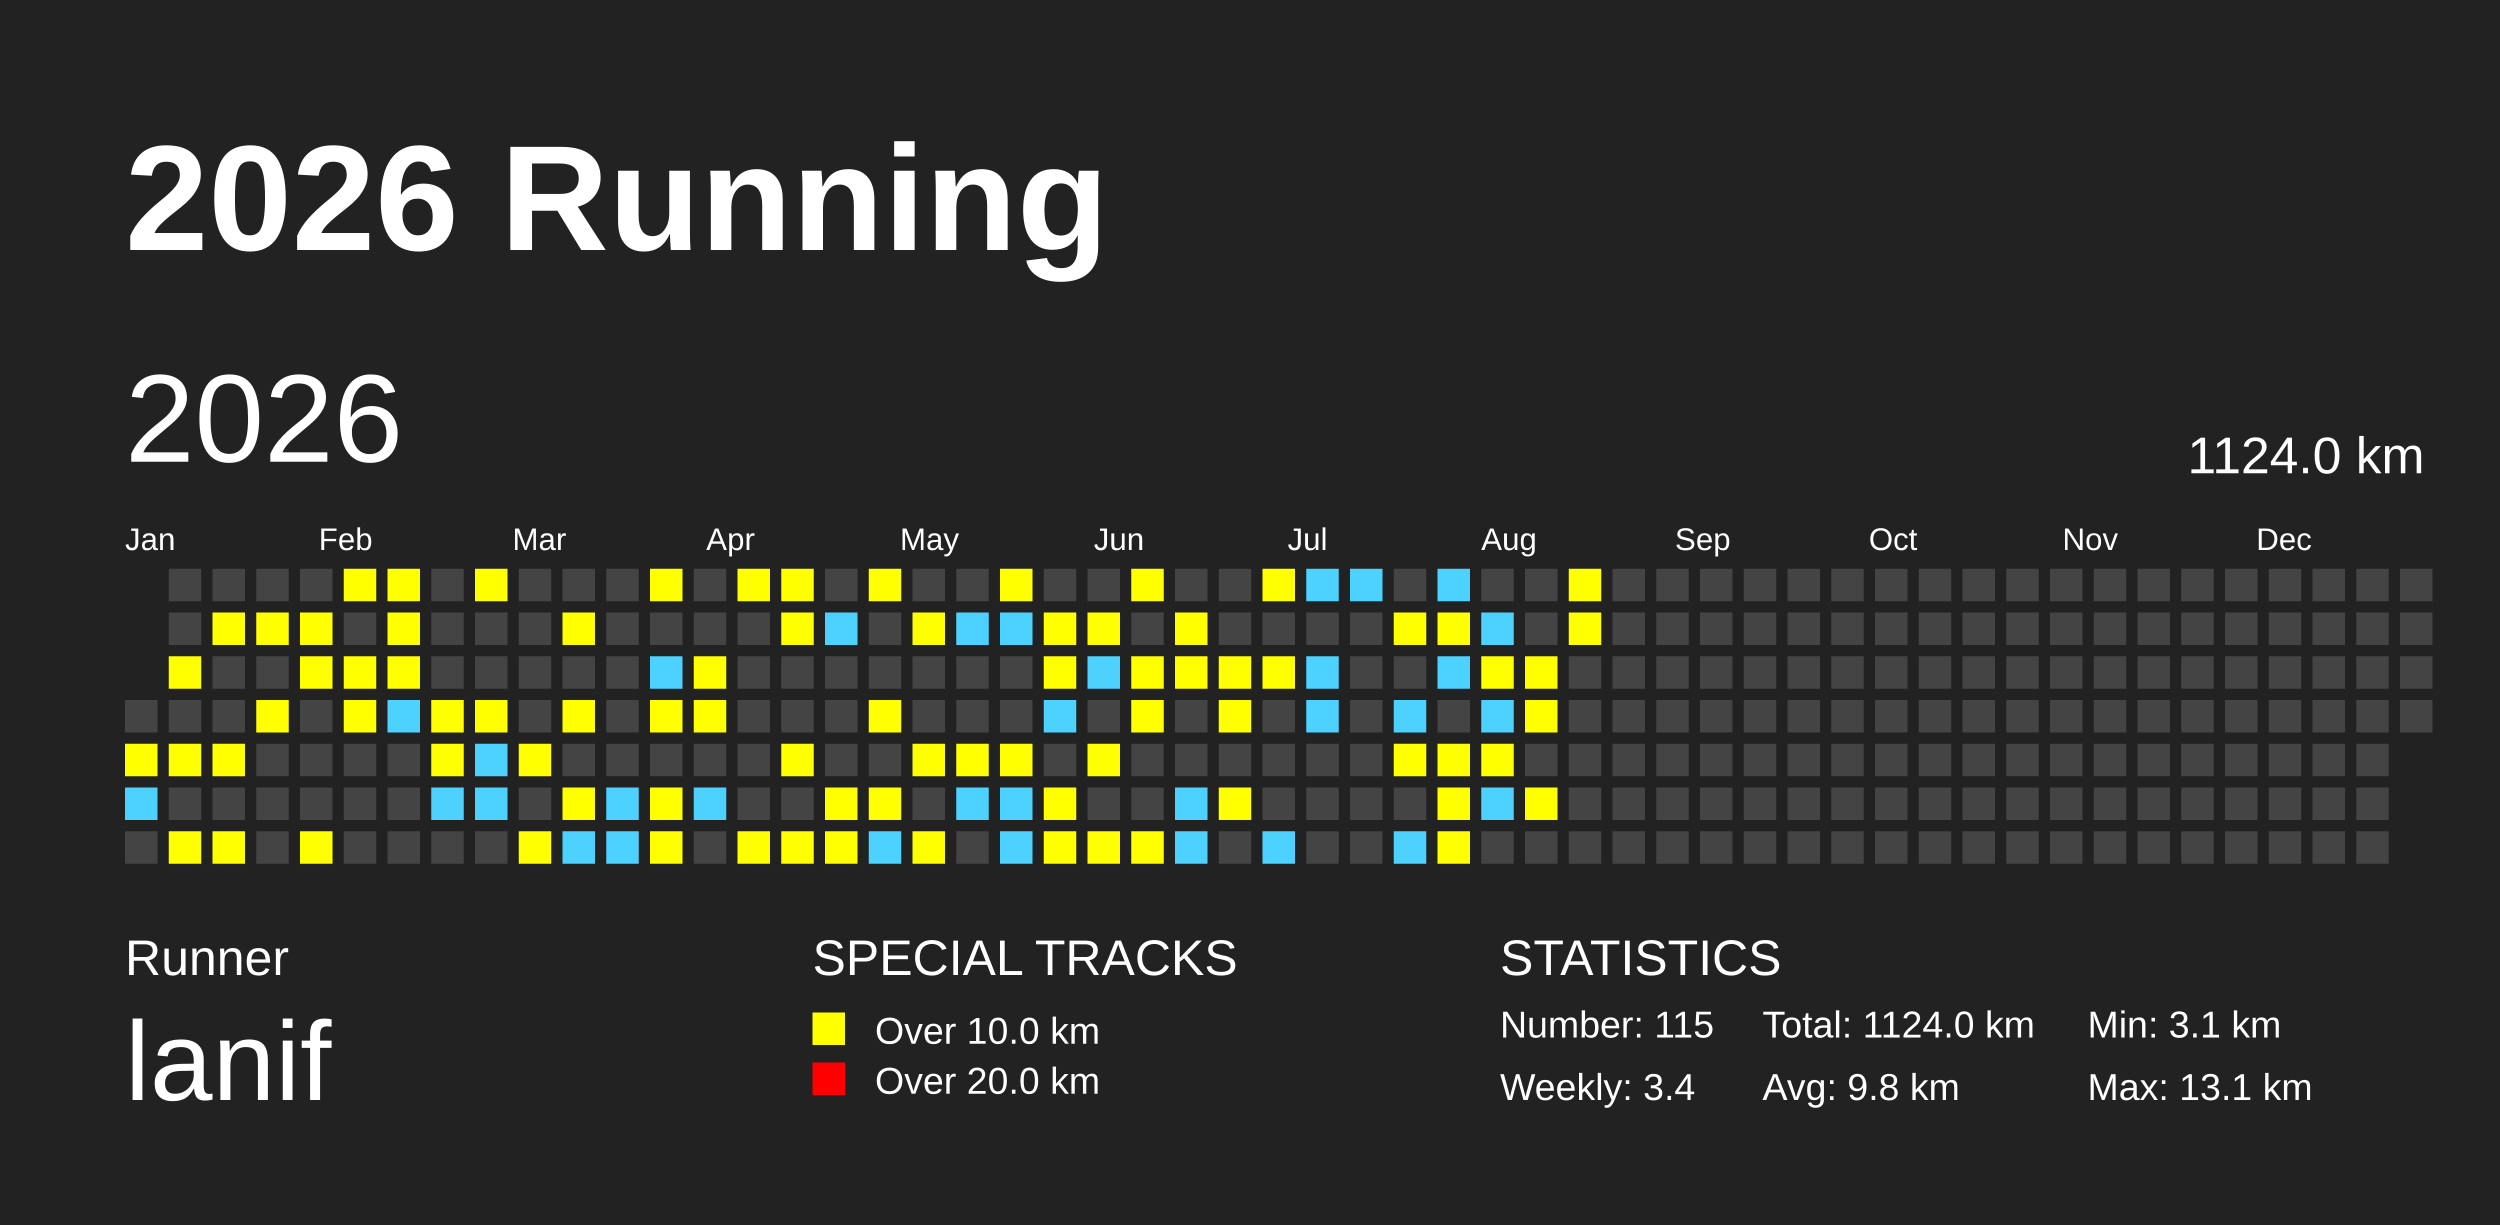
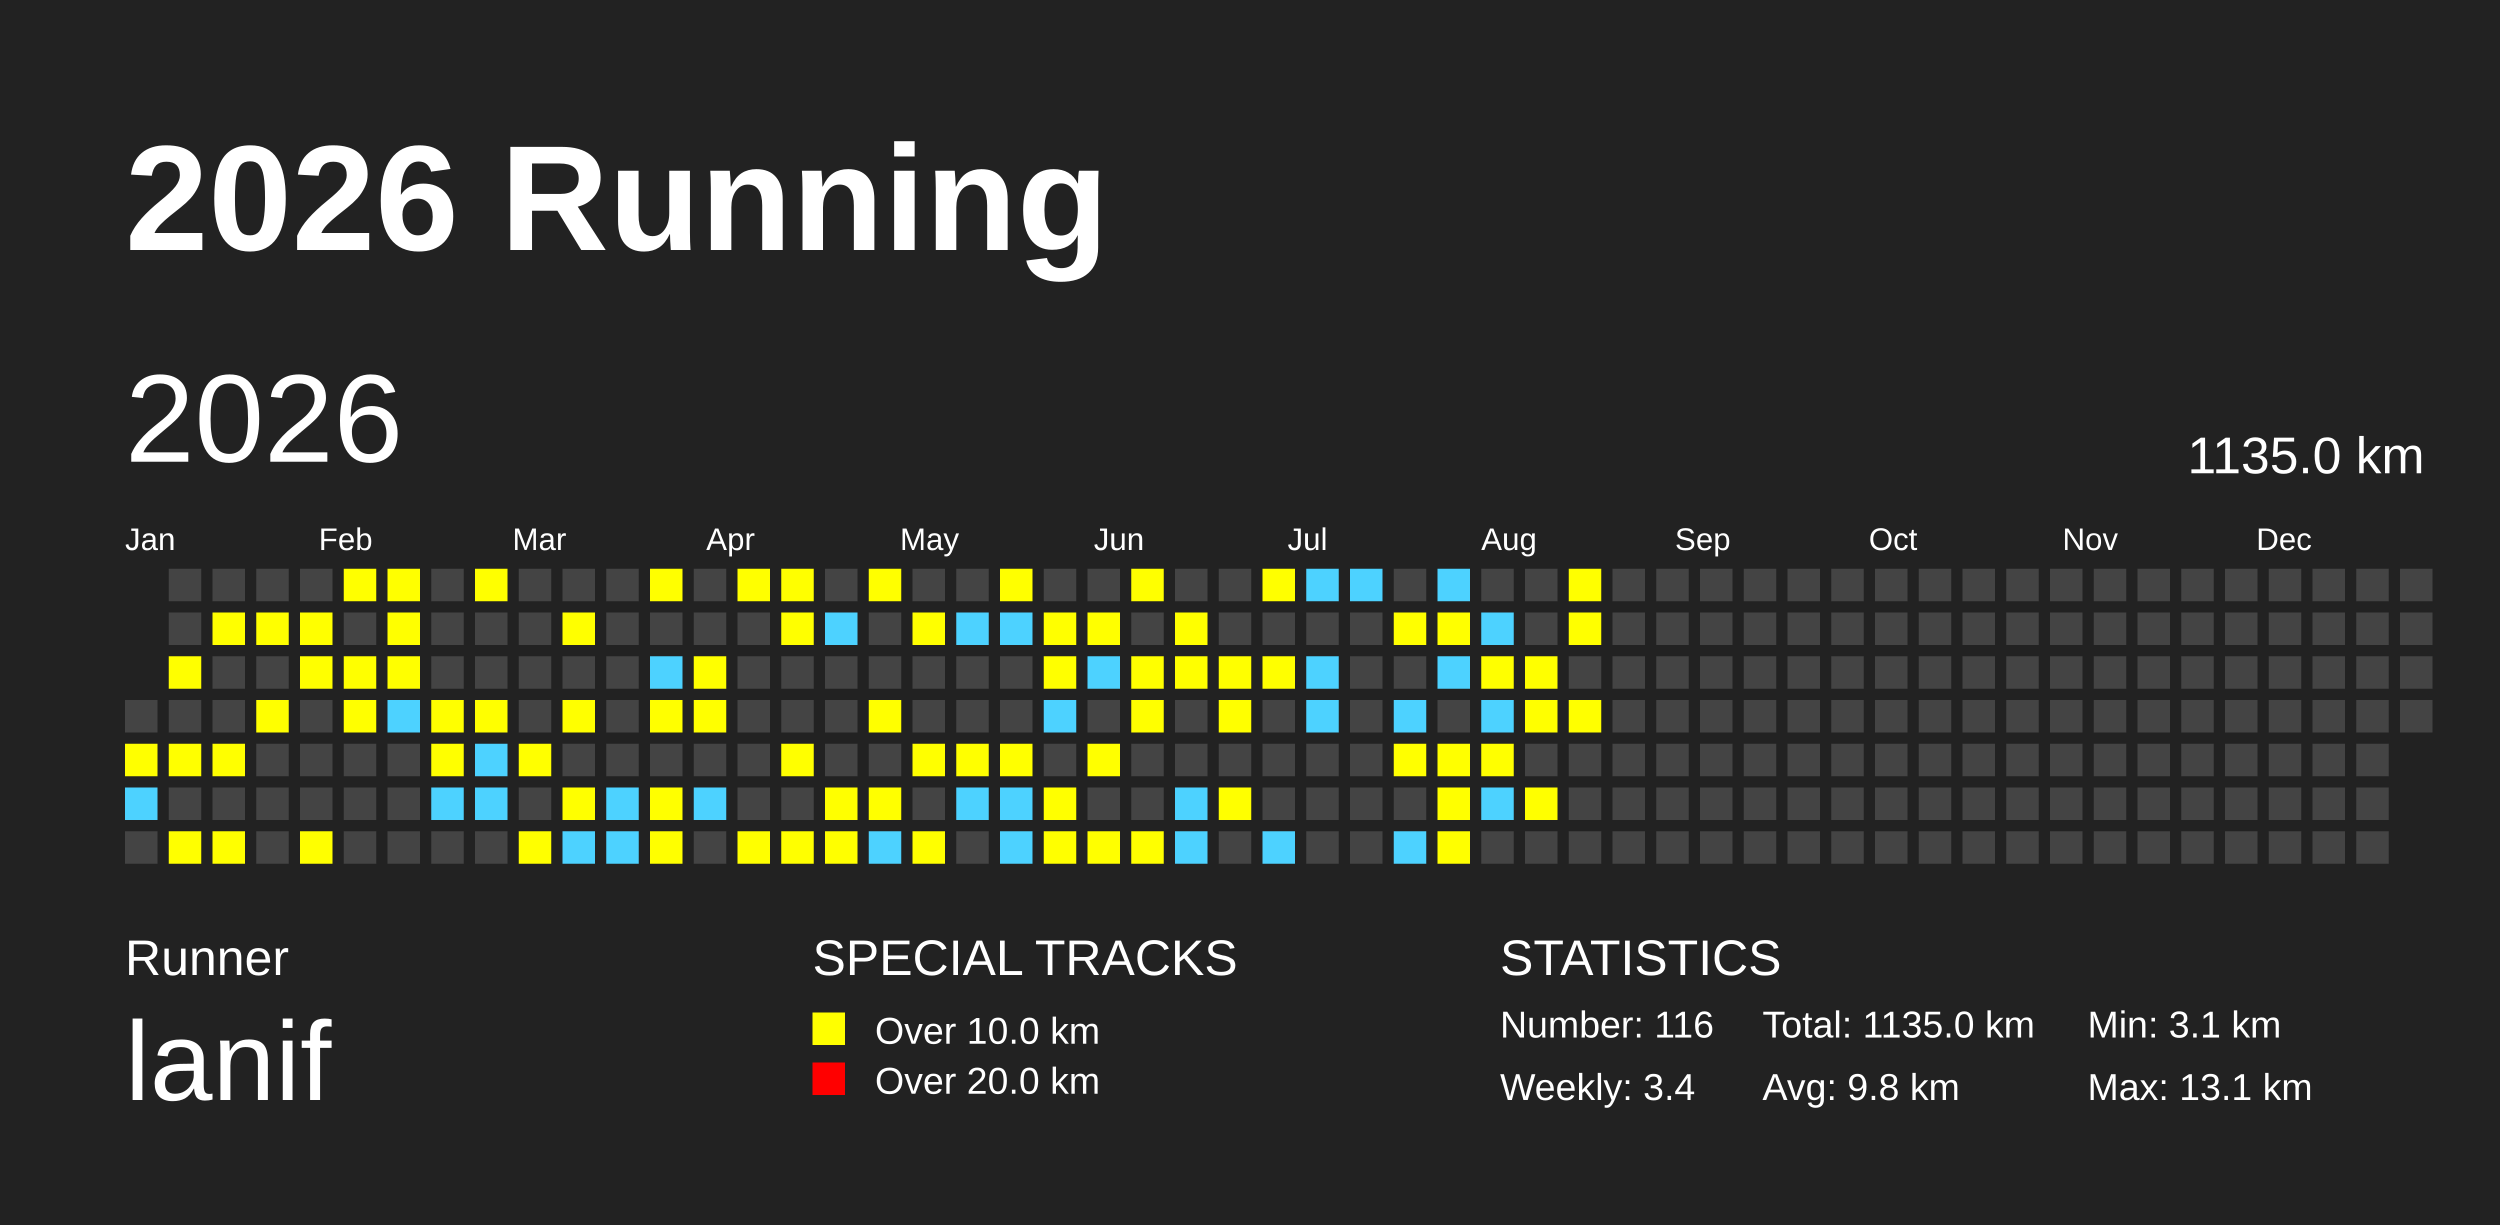
<svg xmlns="http://www.w3.org/2000/svg" baseProfile="full" height="98mm" version="1.1" viewBox="0,0,200,98" width="200mm">
  <defs />
  <rect fill="#222222" height="98" width="200" x="0" y="0" />
  <text fill="#FFFFFF" style="font-size:12px; font-family:Arial; font-weight:bold;" x="10" y="20">2026 Running</text>
  <text fill="#FFFFFF" style="font-size:4px; font-family:Arial" x="10" y="78">Runner</text>
  <text fill="#FFFFFF" style="font-size:9px; font-family:Arial" x="10" y="88">lanif</text>
  <text fill="#FFFFFF" style="font-size:4px; font-family:Arial" x="65" y="78">SPECIAL TRACKS</text>
  <rect fill="yellow" height="2.6" width="2.6" x="65" y="81" />
  <text fill="#FFFFFF" style="font-size:3px; font-family:Arial" x="70" y="83.5">Over 10.0 km</text>
  <rect fill="red" height="2.6" width="2.6" x="65" y="85" />
  <text fill="#FFFFFF" style="font-size:3px; font-family:Arial" x="70" y="87.5">Over 20.0 km</text>
  <text fill="#FFFFFF" style="font-size:4px; font-family:Arial" x="120" y="78">STATISTICS</text>
-   <text fill="#FFFFFF" style="font-size:3px; font-family:Arial" x="120" y="83">Number: 115</text>
+   <text fill="#FFFFFF" style="font-size:3px; font-family:Arial" x="120" y="83">Number: 116</text>
  <text fill="#FFFFFF" style="font-size:3px; font-family:Arial" x="120" y="88">Weekly: 3.4</text>
-   <text fill="#FFFFFF" style="font-size:3px; font-family:Arial" x="141" y="83">Total: 1124.0 km</text>
+   <text fill="#FFFFFF" style="font-size:3px; font-family:Arial" x="141" y="83">Total: 1135.0 km</text>
  <text fill="#FFFFFF" style="font-size:3px; font-family:Arial" x="141" y="88">Avg: 9.8 km</text>
  <text fill="#FFFFFF" style="font-size:3px; font-family:Arial" x="167" y="83">Min: 3.1 km</text>
  <text fill="#FFFFFF" style="font-size:3px; font-family:Arial" x="167" y="88">Max: 13.1 km</text>
  <text dominant-baseline="hanging" fill="#FFFFFF" style="font-size:10.0px; font-family:Arial;" x="10" y="30">2026</text>
-   <text dominant-baseline="hanging" fill="#FFFFFF" style="font-size:4.125px; font-family:Arial;" x="175" y="35">1124.0 km</text>
+   <text dominant-baseline="hanging" fill="#FFFFFF" style="font-size:4.125px; font-family:Arial;" x="175" y="35">1135.0 km</text>
  <text fill="#FFFFFF" style="font-size:2.5px; font-family:Arial" x="10.0" y="44">Jan</text>
  <text fill="#FFFFFF" style="font-size:2.5px; font-family:Arial" x="25.5" y="44">Feb</text>
  <text fill="#FFFFFF" style="font-size:2.5px; font-family:Arial" x="41.0" y="44">Mar</text>
  <text fill="#FFFFFF" style="font-size:2.5px; font-family:Arial" x="56.5" y="44">Apr</text>
  <text fill="#FFFFFF" style="font-size:2.5px; font-family:Arial" x="72.0" y="44">May</text>
  <text fill="#FFFFFF" style="font-size:2.5px; font-family:Arial" x="87.5" y="44">Jun</text>
  <text fill="#FFFFFF" style="font-size:2.5px; font-family:Arial" x="103.0" y="44">Jul</text>
  <text fill="#FFFFFF" style="font-size:2.5px; font-family:Arial" x="118.5" y="44">Aug</text>
  <text fill="#FFFFFF" style="font-size:2.5px; font-family:Arial" x="134.0" y="44">Sep</text>
  <text fill="#FFFFFF" style="font-size:2.5px; font-family:Arial" x="149.5" y="44">Oct</text>
  <text fill="#FFFFFF" style="font-size:2.5px; font-family:Arial" x="165.0" y="44">Nov</text>
  <text fill="#FFFFFF" style="font-size:2.5px; font-family:Arial" x="180.5" y="44">Dec</text>
  <rect fill="#444444" height="2.6" width="2.6" x="10.0" y="56.0" />
  <rect fill="yellow" height="2.6" width="2.6" x="10.0" y="59.5" />
  <rect fill="#4DD2FF" height="2.6" width="2.6" x="10.0" y="63.0" />
  <rect fill="#444444" height="2.6" width="2.6" x="10.0" y="66.5" />
  <rect fill="#444444" height="2.6" width="2.6" x="13.5" y="45.5" />
  <rect fill="#444444" height="2.6" width="2.6" x="13.5" y="49.0" />
  <rect fill="yellow" height="2.6" width="2.6" x="13.5" y="52.5" />
  <rect fill="#444444" height="2.6" width="2.6" x="13.5" y="56.0" />
  <rect fill="yellow" height="2.6" width="2.6" x="13.5" y="59.5" />
  <rect fill="#444444" height="2.6" width="2.6" x="13.5" y="63.0" />
  <rect fill="yellow" height="2.6" width="2.6" x="13.5" y="66.5" />
  <rect fill="#444444" height="2.6" width="2.6" x="17.0" y="45.5" />
  <rect fill="yellow" height="2.6" width="2.6" x="17.0" y="49.0" />
  <rect fill="#444444" height="2.6" width="2.6" x="17.0" y="52.5" />
  <rect fill="#444444" height="2.6" width="2.6" x="17.0" y="56.0" />
  <rect fill="yellow" height="2.6" width="2.6" x="17.0" y="59.5" />
  <rect fill="#444444" height="2.6" width="2.6" x="17.0" y="63.0" />
  <rect fill="yellow" height="2.6" width="2.6" x="17.0" y="66.5" />
  <rect fill="#444444" height="2.6" width="2.6" x="20.5" y="45.5" />
  <rect fill="yellow" height="2.6" width="2.6" x="20.5" y="49.0" />
  <rect fill="#444444" height="2.6" width="2.6" x="20.5" y="52.5" />
  <rect fill="yellow" height="2.6" width="2.6" x="20.5" y="56.0" />
  <rect fill="#444444" height="2.6" width="2.6" x="20.5" y="59.5" />
  <rect fill="#444444" height="2.6" width="2.6" x="20.5" y="63.0" />
  <rect fill="#444444" height="2.6" width="2.6" x="20.5" y="66.5" />
  <rect fill="#444444" height="2.6" width="2.6" x="24.0" y="45.5" />
  <rect fill="yellow" height="2.6" width="2.6" x="24.0" y="49.0" />
  <rect fill="yellow" height="2.6" width="2.6" x="24.0" y="52.5" />
  <rect fill="#444444" height="2.6" width="2.6" x="24.0" y="56.0" />
  <rect fill="#444444" height="2.6" width="2.6" x="24.0" y="59.5" />
  <rect fill="#444444" height="2.6" width="2.6" x="24.0" y="63.0" />
  <rect fill="yellow" height="2.6" width="2.6" x="24.0" y="66.5" />
  <rect fill="yellow" height="2.6" width="2.6" x="27.5" y="45.5" />
  <rect fill="#444444" height="2.6" width="2.6" x="27.5" y="49.0" />
  <rect fill="yellow" height="2.6" width="2.6" x="27.5" y="52.5" />
  <rect fill="yellow" height="2.6" width="2.6" x="27.5" y="56.0" />
  <rect fill="#444444" height="2.6" width="2.6" x="27.5" y="59.5" />
  <rect fill="#444444" height="2.6" width="2.6" x="27.5" y="63.0" />
  <rect fill="#444444" height="2.6" width="2.6" x="27.5" y="66.5" />
  <rect fill="yellow" height="2.6" width="2.6" x="31.0" y="45.5" />
  <rect fill="yellow" height="2.6" width="2.6" x="31.0" y="49.0" />
  <rect fill="yellow" height="2.6" width="2.6" x="31.0" y="52.5" />
  <rect fill="#4DD2FF" height="2.6" width="2.6" x="31.0" y="56.0" />
  <rect fill="#444444" height="2.6" width="2.6" x="31.0" y="59.5" />
  <rect fill="#444444" height="2.6" width="2.6" x="31.0" y="63.0" />
  <rect fill="#444444" height="2.6" width="2.6" x="31.0" y="66.5" />
  <rect fill="#444444" height="2.6" width="2.6" x="34.5" y="45.5" />
  <rect fill="#444444" height="2.6" width="2.6" x="34.5" y="49.0" />
  <rect fill="#444444" height="2.6" width="2.6" x="34.5" y="52.5" />
  <rect fill="yellow" height="2.6" width="2.6" x="34.5" y="56.0" />
  <rect fill="yellow" height="2.6" width="2.6" x="34.5" y="59.5" />
  <rect fill="#4DD2FF" height="2.6" width="2.6" x="34.5" y="63.0" />
  <rect fill="#444444" height="2.6" width="2.6" x="34.5" y="66.5" />
  <rect fill="yellow" height="2.6" width="2.6" x="38.0" y="45.5" />
  <rect fill="#444444" height="2.6" width="2.6" x="38.0" y="49.0" />
  <rect fill="#444444" height="2.6" width="2.6" x="38.0" y="52.5" />
  <rect fill="yellow" height="2.6" width="2.6" x="38.0" y="56.0" />
  <rect fill="#4DD2FF" height="2.6" width="2.6" x="38.0" y="59.5" />
  <rect fill="#4DD2FF" height="2.6" width="2.6" x="38.0" y="63.0" />
  <rect fill="#444444" height="2.6" width="2.6" x="38.0" y="66.5" />
  <rect fill="#444444" height="2.6" width="2.6" x="41.5" y="45.5" />
  <rect fill="#444444" height="2.6" width="2.6" x="41.5" y="49.0" />
  <rect fill="#444444" height="2.6" width="2.6" x="41.5" y="52.5" />
  <rect fill="#444444" height="2.6" width="2.6" x="41.5" y="56.0" />
  <rect fill="yellow" height="2.6" width="2.6" x="41.5" y="59.5" />
  <rect fill="#444444" height="2.6" width="2.6" x="41.5" y="63.0" />
  <rect fill="yellow" height="2.6" width="2.6" x="41.5" y="66.5" />
  <rect fill="#444444" height="2.6" width="2.6" x="45.0" y="45.5" />
  <rect fill="yellow" height="2.6" width="2.6" x="45.0" y="49.0" />
  <rect fill="#444444" height="2.6" width="2.6" x="45.0" y="52.5" />
  <rect fill="yellow" height="2.6" width="2.6" x="45.0" y="56.0" />
  <rect fill="#444444" height="2.6" width="2.6" x="45.0" y="59.5" />
  <rect fill="yellow" height="2.6" width="2.6" x="45.0" y="63.0" />
  <rect fill="#4DD2FF" height="2.6" width="2.6" x="45.0" y="66.5" />
  <rect fill="#444444" height="2.6" width="2.6" x="48.5" y="45.5" />
  <rect fill="#444444" height="2.6" width="2.6" x="48.5" y="49.0" />
  <rect fill="#444444" height="2.6" width="2.6" x="48.5" y="52.5" />
  <rect fill="#444444" height="2.6" width="2.6" x="48.5" y="56.0" />
  <rect fill="#444444" height="2.6" width="2.6" x="48.5" y="59.5" />
  <rect fill="#4DD2FF" height="2.6" width="2.6" x="48.5" y="63.0" />
  <rect fill="#4DD2FF" height="2.6" width="2.6" x="48.5" y="66.5" />
  <rect fill="yellow" height="2.6" width="2.6" x="52.0" y="45.5" />
  <rect fill="#444444" height="2.6" width="2.6" x="52.0" y="49.0" />
  <rect fill="#4DD2FF" height="2.6" width="2.6" x="52.0" y="52.5" />
  <rect fill="yellow" height="2.6" width="2.6" x="52.0" y="56.0" />
  <rect fill="#444444" height="2.6" width="2.6" x="52.0" y="59.5" />
  <rect fill="yellow" height="2.6" width="2.6" x="52.0" y="63.0" />
  <rect fill="yellow" height="2.6" width="2.6" x="52.0" y="66.5" />
  <rect fill="#444444" height="2.6" width="2.6" x="55.5" y="45.5" />
  <rect fill="#444444" height="2.6" width="2.6" x="55.5" y="49.0" />
  <rect fill="yellow" height="2.6" width="2.6" x="55.5" y="52.5" />
  <rect fill="yellow" height="2.6" width="2.6" x="55.5" y="56.0" />
  <rect fill="#444444" height="2.6" width="2.6" x="55.5" y="59.5" />
  <rect fill="#4DD2FF" height="2.6" width="2.6" x="55.5" y="63.0" />
  <rect fill="#444444" height="2.6" width="2.6" x="55.5" y="66.5" />
  <rect fill="yellow" height="2.6" width="2.6" x="59.0" y="45.5" />
  <rect fill="#444444" height="2.6" width="2.6" x="59.0" y="49.0" />
  <rect fill="#444444" height="2.6" width="2.6" x="59.0" y="52.5" />
  <rect fill="#444444" height="2.6" width="2.6" x="59.0" y="56.0" />
  <rect fill="#444444" height="2.6" width="2.6" x="59.0" y="59.5" />
  <rect fill="#444444" height="2.6" width="2.6" x="59.0" y="63.0" />
  <rect fill="yellow" height="2.6" width="2.6" x="59.0" y="66.5" />
  <rect fill="yellow" height="2.6" width="2.6" x="62.5" y="45.5" />
  <rect fill="yellow" height="2.6" width="2.6" x="62.5" y="49.0" />
  <rect fill="#444444" height="2.6" width="2.6" x="62.5" y="52.5" />
  <rect fill="#444444" height="2.6" width="2.6" x="62.5" y="56.0" />
  <rect fill="yellow" height="2.6" width="2.6" x="62.5" y="59.5" />
  <rect fill="#444444" height="2.6" width="2.6" x="62.5" y="63.0" />
  <rect fill="yellow" height="2.6" width="2.6" x="62.5" y="66.5" />
  <rect fill="#444444" height="2.6" width="2.6" x="66.0" y="45.5" />
  <rect fill="#4DD2FF" height="2.6" width="2.6" x="66.0" y="49.0" />
  <rect fill="#444444" height="2.6" width="2.6" x="66.0" y="52.5" />
  <rect fill="#444444" height="2.6" width="2.6" x="66.0" y="56.0" />
  <rect fill="#444444" height="2.6" width="2.6" x="66.0" y="59.5" />
  <rect fill="yellow" height="2.6" width="2.6" x="66.0" y="63.0" />
  <rect fill="yellow" height="2.6" width="2.6" x="66.0" y="66.5" />
  <rect fill="yellow" height="2.6" width="2.6" x="69.5" y="45.5" />
  <rect fill="#444444" height="2.6" width="2.6" x="69.5" y="49.0" />
  <rect fill="#444444" height="2.6" width="2.6" x="69.5" y="52.5" />
  <rect fill="yellow" height="2.6" width="2.6" x="69.5" y="56.0" />
  <rect fill="#444444" height="2.6" width="2.6" x="69.5" y="59.5" />
  <rect fill="yellow" height="2.6" width="2.6" x="69.5" y="63.0" />
  <rect fill="#4DD2FF" height="2.6" width="2.6" x="69.5" y="66.5" />
  <rect fill="#444444" height="2.6" width="2.6" x="73.0" y="45.5" />
  <rect fill="yellow" height="2.6" width="2.6" x="73.0" y="49.0" />
  <rect fill="#444444" height="2.6" width="2.6" x="73.0" y="52.5" />
  <rect fill="#444444" height="2.6" width="2.6" x="73.0" y="56.0" />
  <rect fill="yellow" height="2.6" width="2.6" x="73.0" y="59.5" />
  <rect fill="#444444" height="2.6" width="2.6" x="73.0" y="63.0" />
  <rect fill="yellow" height="2.6" width="2.6" x="73.0" y="66.5" />
  <rect fill="#444444" height="2.6" width="2.6" x="76.5" y="45.5" />
  <rect fill="#4DD2FF" height="2.6" width="2.6" x="76.5" y="49.0" />
  <rect fill="#444444" height="2.6" width="2.6" x="76.5" y="52.5" />
  <rect fill="#444444" height="2.6" width="2.6" x="76.5" y="56.0" />
  <rect fill="yellow" height="2.6" width="2.6" x="76.5" y="59.5" />
  <rect fill="#4DD2FF" height="2.6" width="2.6" x="76.5" y="63.0" />
  <rect fill="#444444" height="2.6" width="2.6" x="76.5" y="66.5" />
  <rect fill="yellow" height="2.6" width="2.6" x="80.0" y="45.5" />
  <rect fill="#4DD2FF" height="2.6" width="2.6" x="80.0" y="49.0" />
  <rect fill="#444444" height="2.6" width="2.6" x="80.0" y="52.5" />
  <rect fill="#444444" height="2.6" width="2.6" x="80.0" y="56.0" />
  <rect fill="yellow" height="2.6" width="2.6" x="80.0" y="59.5" />
  <rect fill="#4DD2FF" height="2.6" width="2.6" x="80.0" y="63.0" />
  <rect fill="#4DD2FF" height="2.6" width="2.6" x="80.0" y="66.5" />
  <rect fill="#444444" height="2.6" width="2.6" x="83.5" y="45.5" />
  <rect fill="yellow" height="2.6" width="2.6" x="83.5" y="49.0" />
  <rect fill="yellow" height="2.6" width="2.6" x="83.5" y="52.5" />
  <rect fill="#4DD2FF" height="2.6" width="2.6" x="83.5" y="56.0" />
  <rect fill="#444444" height="2.6" width="2.6" x="83.5" y="59.5" />
  <rect fill="yellow" height="2.6" width="2.6" x="83.5" y="63.0" />
  <rect fill="yellow" height="2.6" width="2.6" x="83.5" y="66.5" />
  <rect fill="#444444" height="2.6" width="2.6" x="87.0" y="45.5" />
  <rect fill="yellow" height="2.6" width="2.6" x="87.0" y="49.0" />
  <rect fill="#4DD2FF" height="2.6" width="2.6" x="87.0" y="52.5" />
  <rect fill="#444444" height="2.6" width="2.6" x="87.0" y="56.0" />
  <rect fill="yellow" height="2.6" width="2.6" x="87.0" y="59.5" />
  <rect fill="#444444" height="2.6" width="2.6" x="87.0" y="63.0" />
  <rect fill="yellow" height="2.6" width="2.6" x="87.0" y="66.5" />
  <rect fill="yellow" height="2.6" width="2.6" x="90.5" y="45.5" />
  <rect fill="#444444" height="2.6" width="2.6" x="90.5" y="49.0" />
  <rect fill="yellow" height="2.6" width="2.6" x="90.5" y="52.5" />
  <rect fill="yellow" height="2.6" width="2.6" x="90.5" y="56.0" />
  <rect fill="#444444" height="2.6" width="2.6" x="90.5" y="59.5" />
  <rect fill="#444444" height="2.6" width="2.6" x="90.5" y="63.0" />
  <rect fill="yellow" height="2.6" width="2.6" x="90.5" y="66.5" />
  <rect fill="#444444" height="2.6" width="2.6" x="94.0" y="45.5" />
  <rect fill="yellow" height="2.6" width="2.6" x="94.0" y="49.0" />
  <rect fill="yellow" height="2.6" width="2.6" x="94.0" y="52.5" />
  <rect fill="#444444" height="2.6" width="2.6" x="94.0" y="56.0" />
  <rect fill="#444444" height="2.6" width="2.6" x="94.0" y="59.5" />
  <rect fill="#4DD2FF" height="2.6" width="2.6" x="94.0" y="63.0" />
  <rect fill="#4DD2FF" height="2.6" width="2.6" x="94.0" y="66.5" />
  <rect fill="#444444" height="2.6" width="2.6" x="97.5" y="45.5" />
  <rect fill="#444444" height="2.6" width="2.6" x="97.5" y="49.0" />
  <rect fill="yellow" height="2.6" width="2.6" x="97.5" y="52.5" />
  <rect fill="yellow" height="2.6" width="2.6" x="97.5" y="56.0" />
  <rect fill="#444444" height="2.6" width="2.6" x="97.5" y="59.5" />
  <rect fill="yellow" height="2.6" width="2.6" x="97.5" y="63.0" />
  <rect fill="#444444" height="2.6" width="2.6" x="97.5" y="66.5" />
  <rect fill="yellow" height="2.6" width="2.6" x="101.0" y="45.5" />
  <rect fill="#444444" height="2.6" width="2.6" x="101.0" y="49.0" />
  <rect fill="yellow" height="2.6" width="2.6" x="101.0" y="52.5" />
  <rect fill="#444444" height="2.6" width="2.6" x="101.0" y="56.0" />
  <rect fill="#444444" height="2.6" width="2.6" x="101.0" y="59.5" />
  <rect fill="#444444" height="2.6" width="2.6" x="101.0" y="63.0" />
  <rect fill="#4DD2FF" height="2.6" width="2.6" x="101.0" y="66.5" />
  <rect fill="#4DD2FF" height="2.6" width="2.6" x="104.5" y="45.5" />
  <rect fill="#444444" height="2.6" width="2.6" x="104.5" y="49.0" />
  <rect fill="#4DD2FF" height="2.6" width="2.6" x="104.5" y="52.5" />
  <rect fill="#4DD2FF" height="2.6" width="2.6" x="104.5" y="56.0" />
  <rect fill="#444444" height="2.6" width="2.6" x="104.5" y="59.5" />
  <rect fill="#444444" height="2.6" width="2.6" x="104.5" y="63.0" />
  <rect fill="#444444" height="2.6" width="2.6" x="104.5" y="66.5" />
  <rect fill="#4DD2FF" height="2.6" width="2.6" x="108.0" y="45.5" />
  <rect fill="#444444" height="2.6" width="2.6" x="108.0" y="49.0" />
  <rect fill="#444444" height="2.6" width="2.6" x="108.0" y="52.5" />
  <rect fill="#444444" height="2.6" width="2.6" x="108.0" y="56.0" />
  <rect fill="#444444" height="2.6" width="2.6" x="108.0" y="59.5" />
  <rect fill="#444444" height="2.6" width="2.6" x="108.0" y="63.0" />
  <rect fill="#444444" height="2.6" width="2.6" x="108.0" y="66.5" />
  <rect fill="#444444" height="2.6" width="2.6" x="111.5" y="45.5" />
  <rect fill="yellow" height="2.6" width="2.6" x="111.5" y="49.0" />
  <rect fill="#444444" height="2.6" width="2.6" x="111.5" y="52.5" />
  <rect fill="#4DD2FF" height="2.6" width="2.6" x="111.5" y="56.0" />
  <rect fill="yellow" height="2.6" width="2.6" x="111.5" y="59.5" />
  <rect fill="#444444" height="2.6" width="2.6" x="111.5" y="63.0" />
  <rect fill="#4DD2FF" height="2.6" width="2.6" x="111.5" y="66.5" />
  <rect fill="#4DD2FF" height="2.6" width="2.6" x="115.0" y="45.5" />
  <rect fill="yellow" height="2.6" width="2.6" x="115.0" y="49.0" />
  <rect fill="#4DD2FF" height="2.6" width="2.6" x="115.0" y="52.5" />
  <rect fill="#444444" height="2.6" width="2.6" x="115.0" y="56.0" />
  <rect fill="yellow" height="2.6" width="2.6" x="115.0" y="59.5" />
  <rect fill="yellow" height="2.6" width="2.6" x="115.0" y="63.0" />
  <rect fill="yellow" height="2.6" width="2.6" x="115.0" y="66.5" />
  <rect fill="#444444" height="2.6" width="2.6" x="118.5" y="45.5" />
  <rect fill="#4DD2FF" height="2.6" width="2.6" x="118.5" y="49.0" />
  <rect fill="yellow" height="2.6" width="2.6" x="118.5" y="52.5" />
  <rect fill="#4DD2FF" height="2.6" width="2.6" x="118.5" y="56.0" />
  <rect fill="yellow" height="2.6" width="2.6" x="118.5" y="59.5" />
  <rect fill="#4DD2FF" height="2.6" width="2.6" x="118.5" y="63.0" />
  <rect fill="#444444" height="2.6" width="2.6" x="118.5" y="66.5" />
  <rect fill="#444444" height="2.6" width="2.6" x="122.0" y="45.5" />
  <rect fill="#444444" height="2.6" width="2.6" x="122.0" y="49.0" />
  <rect fill="yellow" height="2.6" width="2.6" x="122.0" y="52.5" />
  <rect fill="yellow" height="2.6" width="2.6" x="122.0" y="56.0" />
  <rect fill="#444444" height="2.6" width="2.6" x="122.0" y="59.5" />
  <rect fill="yellow" height="2.6" width="2.6" x="122.0" y="63.0" />
  <rect fill="#444444" height="2.6" width="2.6" x="122.0" y="66.5" />
  <rect fill="yellow" height="2.6" width="2.6" x="125.5" y="45.5" />
  <rect fill="yellow" height="2.6" width="2.6" x="125.5" y="49.0" />
  <rect fill="#444444" height="2.6" width="2.6" x="125.5" y="52.5" />
-   <rect fill="#444444" height="2.6" width="2.6" x="125.5" y="56.0" />
+   <rect fill="yellow" height="2.6" width="2.6" x="125.5" y="56.0" />
  <rect fill="#444444" height="2.6" width="2.6" x="125.5" y="59.5" />
  <rect fill="#444444" height="2.6" width="2.6" x="125.5" y="63.0" />
  <rect fill="#444444" height="2.6" width="2.6" x="125.5" y="66.5" />
  <rect fill="#444444" height="2.6" width="2.6" x="129.0" y="45.5" />
  <rect fill="#444444" height="2.6" width="2.6" x="129.0" y="49.0" />
  <rect fill="#444444" height="2.6" width="2.6" x="129.0" y="52.5" />
  <rect fill="#444444" height="2.6" width="2.6" x="129.0" y="56.0" />
  <rect fill="#444444" height="2.6" width="2.6" x="129.0" y="59.5" />
  <rect fill="#444444" height="2.6" width="2.6" x="129.0" y="63.0" />
  <rect fill="#444444" height="2.6" width="2.6" x="129.0" y="66.5" />
  <rect fill="#444444" height="2.6" width="2.6" x="132.5" y="45.5" />
  <rect fill="#444444" height="2.6" width="2.6" x="132.5" y="49.0" />
  <rect fill="#444444" height="2.6" width="2.6" x="132.5" y="52.5" />
  <rect fill="#444444" height="2.6" width="2.6" x="132.5" y="56.0" />
  <rect fill="#444444" height="2.6" width="2.6" x="132.5" y="59.5" />
  <rect fill="#444444" height="2.6" width="2.6" x="132.5" y="63.0" />
  <rect fill="#444444" height="2.6" width="2.6" x="132.5" y="66.5" />
  <rect fill="#444444" height="2.6" width="2.6" x="136.0" y="45.5" />
  <rect fill="#444444" height="2.6" width="2.6" x="136.0" y="49.0" />
  <rect fill="#444444" height="2.6" width="2.6" x="136.0" y="52.5" />
  <rect fill="#444444" height="2.6" width="2.6" x="136.0" y="56.0" />
  <rect fill="#444444" height="2.6" width="2.6" x="136.0" y="59.5" />
  <rect fill="#444444" height="2.6" width="2.6" x="136.0" y="63.0" />
  <rect fill="#444444" height="2.6" width="2.6" x="136.0" y="66.5" />
  <rect fill="#444444" height="2.6" width="2.6" x="139.5" y="45.5" />
  <rect fill="#444444" height="2.6" width="2.6" x="139.5" y="49.0" />
  <rect fill="#444444" height="2.6" width="2.6" x="139.5" y="52.5" />
  <rect fill="#444444" height="2.6" width="2.6" x="139.5" y="56.0" />
  <rect fill="#444444" height="2.6" width="2.6" x="139.5" y="59.5" />
  <rect fill="#444444" height="2.6" width="2.6" x="139.5" y="63.0" />
  <rect fill="#444444" height="2.6" width="2.6" x="139.5" y="66.5" />
  <rect fill="#444444" height="2.6" width="2.6" x="143.0" y="45.5" />
  <rect fill="#444444" height="2.6" width="2.6" x="143.0" y="49.0" />
  <rect fill="#444444" height="2.6" width="2.6" x="143.0" y="52.5" />
  <rect fill="#444444" height="2.6" width="2.6" x="143.0" y="56.0" />
  <rect fill="#444444" height="2.6" width="2.6" x="143.0" y="59.5" />
  <rect fill="#444444" height="2.6" width="2.6" x="143.0" y="63.0" />
  <rect fill="#444444" height="2.6" width="2.6" x="143.0" y="66.5" />
  <rect fill="#444444" height="2.6" width="2.6" x="146.5" y="45.5" />
  <rect fill="#444444" height="2.6" width="2.6" x="146.5" y="49.0" />
  <rect fill="#444444" height="2.6" width="2.6" x="146.5" y="52.5" />
  <rect fill="#444444" height="2.6" width="2.6" x="146.5" y="56.0" />
  <rect fill="#444444" height="2.6" width="2.6" x="146.5" y="59.5" />
  <rect fill="#444444" height="2.6" width="2.6" x="146.5" y="63.0" />
  <rect fill="#444444" height="2.6" width="2.6" x="146.5" y="66.5" />
  <rect fill="#444444" height="2.6" width="2.6" x="150.0" y="45.5" />
  <rect fill="#444444" height="2.6" width="2.6" x="150.0" y="49.0" />
  <rect fill="#444444" height="2.6" width="2.6" x="150.0" y="52.5" />
  <rect fill="#444444" height="2.6" width="2.6" x="150.0" y="56.0" />
  <rect fill="#444444" height="2.6" width="2.6" x="150.0" y="59.5" />
  <rect fill="#444444" height="2.6" width="2.6" x="150.0" y="63.0" />
  <rect fill="#444444" height="2.6" width="2.6" x="150.0" y="66.5" />
  <rect fill="#444444" height="2.6" width="2.6" x="153.5" y="45.5" />
  <rect fill="#444444" height="2.6" width="2.6" x="153.5" y="49.0" />
  <rect fill="#444444" height="2.6" width="2.6" x="153.5" y="52.5" />
  <rect fill="#444444" height="2.6" width="2.6" x="153.5" y="56.0" />
  <rect fill="#444444" height="2.6" width="2.6" x="153.5" y="59.5" />
  <rect fill="#444444" height="2.6" width="2.6" x="153.5" y="63.0" />
  <rect fill="#444444" height="2.6" width="2.6" x="153.5" y="66.5" />
  <rect fill="#444444" height="2.6" width="2.6" x="157.0" y="45.5" />
  <rect fill="#444444" height="2.6" width="2.6" x="157.0" y="49.0" />
  <rect fill="#444444" height="2.6" width="2.6" x="157.0" y="52.5" />
  <rect fill="#444444" height="2.6" width="2.6" x="157.0" y="56.0" />
  <rect fill="#444444" height="2.6" width="2.6" x="157.0" y="59.5" />
  <rect fill="#444444" height="2.6" width="2.6" x="157.0" y="63.0" />
  <rect fill="#444444" height="2.6" width="2.6" x="157.0" y="66.5" />
  <rect fill="#444444" height="2.6" width="2.6" x="160.5" y="45.5" />
  <rect fill="#444444" height="2.6" width="2.6" x="160.5" y="49.0" />
  <rect fill="#444444" height="2.6" width="2.6" x="160.5" y="52.5" />
  <rect fill="#444444" height="2.6" width="2.6" x="160.5" y="56.0" />
  <rect fill="#444444" height="2.6" width="2.6" x="160.5" y="59.5" />
  <rect fill="#444444" height="2.6" width="2.6" x="160.5" y="63.0" />
  <rect fill="#444444" height="2.6" width="2.6" x="160.5" y="66.5" />
  <rect fill="#444444" height="2.6" width="2.6" x="164.0" y="45.5" />
  <rect fill="#444444" height="2.6" width="2.6" x="164.0" y="49.0" />
  <rect fill="#444444" height="2.6" width="2.6" x="164.0" y="52.5" />
  <rect fill="#444444" height="2.6" width="2.6" x="164.0" y="56.0" />
  <rect fill="#444444" height="2.6" width="2.6" x="164.0" y="59.5" />
  <rect fill="#444444" height="2.6" width="2.6" x="164.0" y="63.0" />
  <rect fill="#444444" height="2.6" width="2.6" x="164.0" y="66.5" />
  <rect fill="#444444" height="2.6" width="2.6" x="167.5" y="45.5" />
  <rect fill="#444444" height="2.6" width="2.6" x="167.5" y="49.0" />
  <rect fill="#444444" height="2.6" width="2.6" x="167.5" y="52.5" />
  <rect fill="#444444" height="2.6" width="2.6" x="167.5" y="56.0" />
  <rect fill="#444444" height="2.6" width="2.6" x="167.5" y="59.5" />
  <rect fill="#444444" height="2.6" width="2.6" x="167.5" y="63.0" />
  <rect fill="#444444" height="2.6" width="2.6" x="167.5" y="66.5" />
  <rect fill="#444444" height="2.6" width="2.6" x="171.0" y="45.5" />
  <rect fill="#444444" height="2.6" width="2.6" x="171.0" y="49.0" />
  <rect fill="#444444" height="2.6" width="2.6" x="171.0" y="52.5" />
  <rect fill="#444444" height="2.6" width="2.6" x="171.0" y="56.0" />
  <rect fill="#444444" height="2.6" width="2.6" x="171.0" y="59.5" />
  <rect fill="#444444" height="2.6" width="2.6" x="171.0" y="63.0" />
  <rect fill="#444444" height="2.6" width="2.6" x="171.0" y="66.5" />
  <rect fill="#444444" height="2.6" width="2.6" x="174.5" y="45.5" />
  <rect fill="#444444" height="2.6" width="2.6" x="174.5" y="49.0" />
  <rect fill="#444444" height="2.6" width="2.6" x="174.5" y="52.5" />
  <rect fill="#444444" height="2.6" width="2.6" x="174.5" y="56.0" />
  <rect fill="#444444" height="2.6" width="2.6" x="174.5" y="59.5" />
  <rect fill="#444444" height="2.6" width="2.6" x="174.5" y="63.0" />
  <rect fill="#444444" height="2.6" width="2.6" x="174.5" y="66.5" />
  <rect fill="#444444" height="2.6" width="2.6" x="178.0" y="45.5" />
  <rect fill="#444444" height="2.6" width="2.6" x="178.0" y="49.0" />
  <rect fill="#444444" height="2.6" width="2.6" x="178.0" y="52.5" />
  <rect fill="#444444" height="2.6" width="2.6" x="178.0" y="56.0" />
  <rect fill="#444444" height="2.6" width="2.6" x="178.0" y="59.5" />
  <rect fill="#444444" height="2.6" width="2.6" x="178.0" y="63.0" />
  <rect fill="#444444" height="2.6" width="2.6" x="178.0" y="66.5" />
  <rect fill="#444444" height="2.6" width="2.6" x="181.5" y="45.5" />
  <rect fill="#444444" height="2.6" width="2.6" x="181.5" y="49.0" />
  <rect fill="#444444" height="2.6" width="2.6" x="181.5" y="52.5" />
  <rect fill="#444444" height="2.6" width="2.6" x="181.5" y="56.0" />
  <rect fill="#444444" height="2.6" width="2.6" x="181.5" y="59.5" />
  <rect fill="#444444" height="2.6" width="2.6" x="181.5" y="63.0" />
  <rect fill="#444444" height="2.6" width="2.6" x="181.5" y="66.5" />
  <rect fill="#444444" height="2.6" width="2.6" x="185.0" y="45.5" />
  <rect fill="#444444" height="2.6" width="2.6" x="185.0" y="49.0" />
  <rect fill="#444444" height="2.6" width="2.6" x="185.0" y="52.5" />
  <rect fill="#444444" height="2.6" width="2.6" x="185.0" y="56.0" />
  <rect fill="#444444" height="2.6" width="2.6" x="185.0" y="59.5" />
  <rect fill="#444444" height="2.6" width="2.6" x="185.0" y="63.0" />
  <rect fill="#444444" height="2.6" width="2.6" x="185.0" y="66.5" />
  <rect fill="#444444" height="2.6" width="2.6" x="188.5" y="45.5" />
  <rect fill="#444444" height="2.6" width="2.6" x="188.5" y="49.0" />
  <rect fill="#444444" height="2.6" width="2.6" x="188.5" y="52.5" />
  <rect fill="#444444" height="2.6" width="2.6" x="188.5" y="56.0" />
  <rect fill="#444444" height="2.6" width="2.6" x="188.5" y="59.5" />
  <rect fill="#444444" height="2.6" width="2.6" x="188.5" y="63.0" />
  <rect fill="#444444" height="2.6" width="2.6" x="188.5" y="66.5" />
  <rect fill="#444444" height="2.6" width="2.6" x="192.0" y="45.5" />
  <rect fill="#444444" height="2.6" width="2.6" x="192.0" y="49.0" />
  <rect fill="#444444" height="2.6" width="2.6" x="192.0" y="52.5" />
  <rect fill="#444444" height="2.6" width="2.6" x="192.0" y="56.0" />
</svg>
